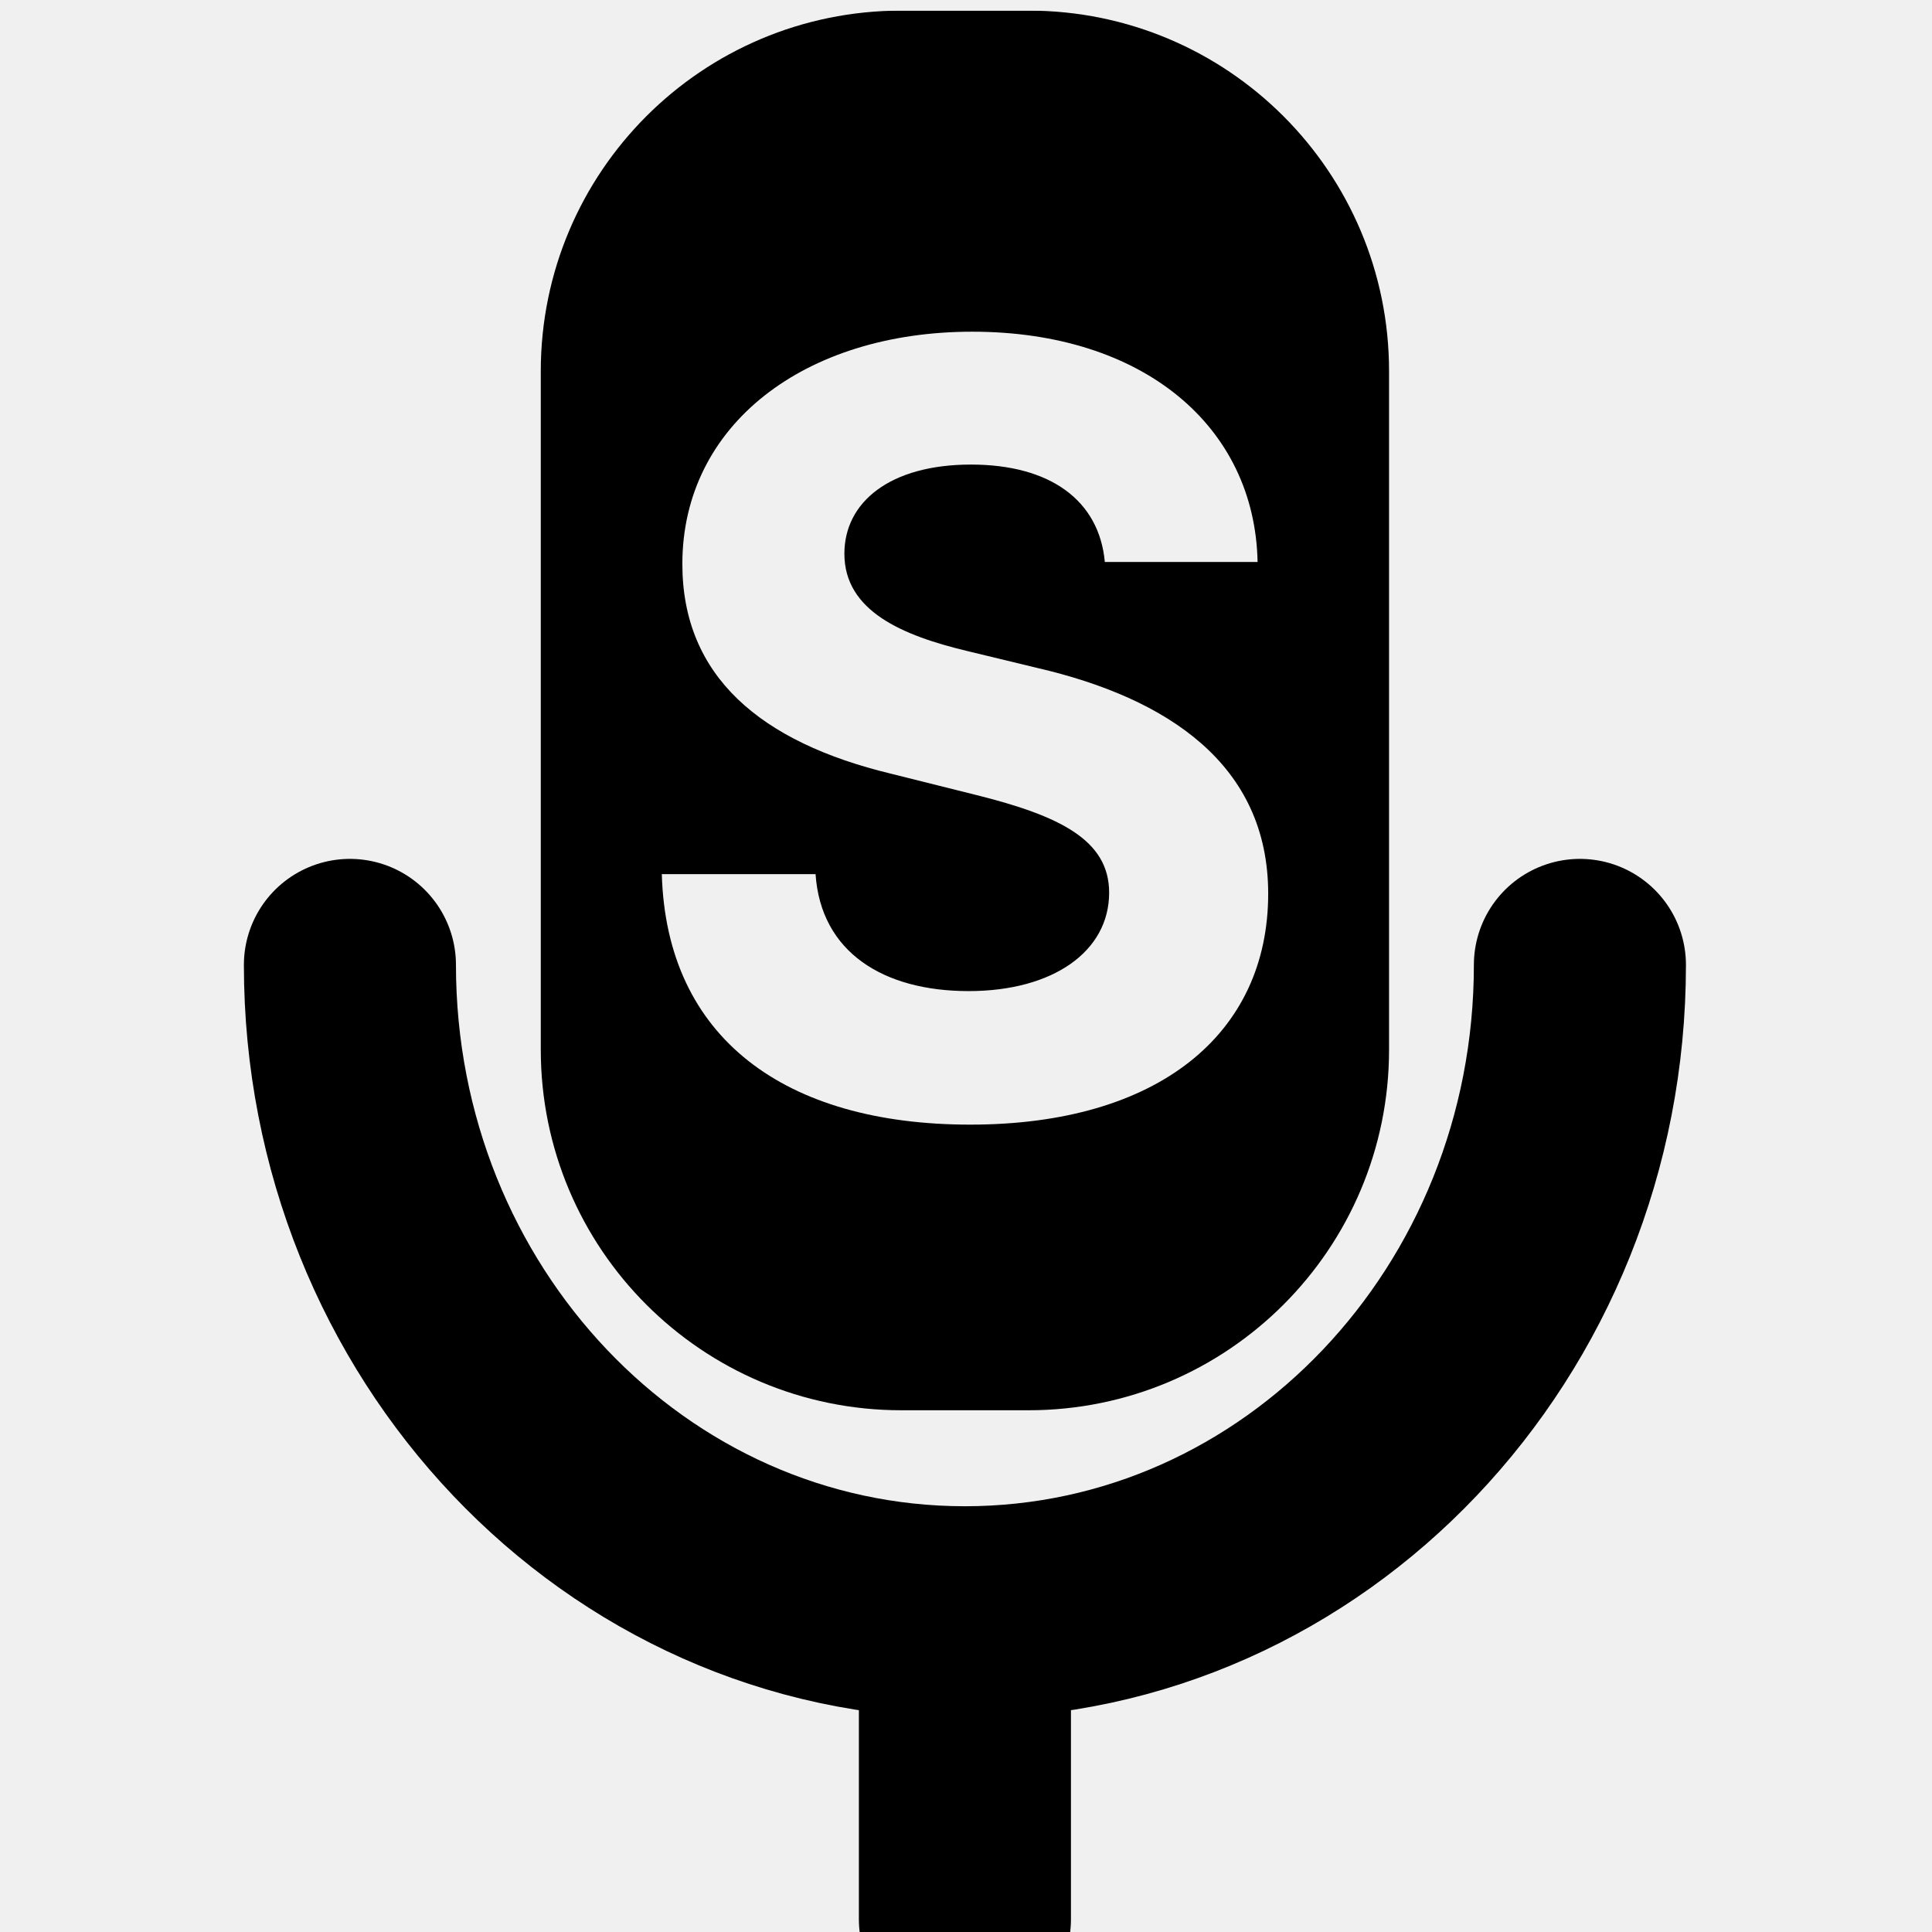
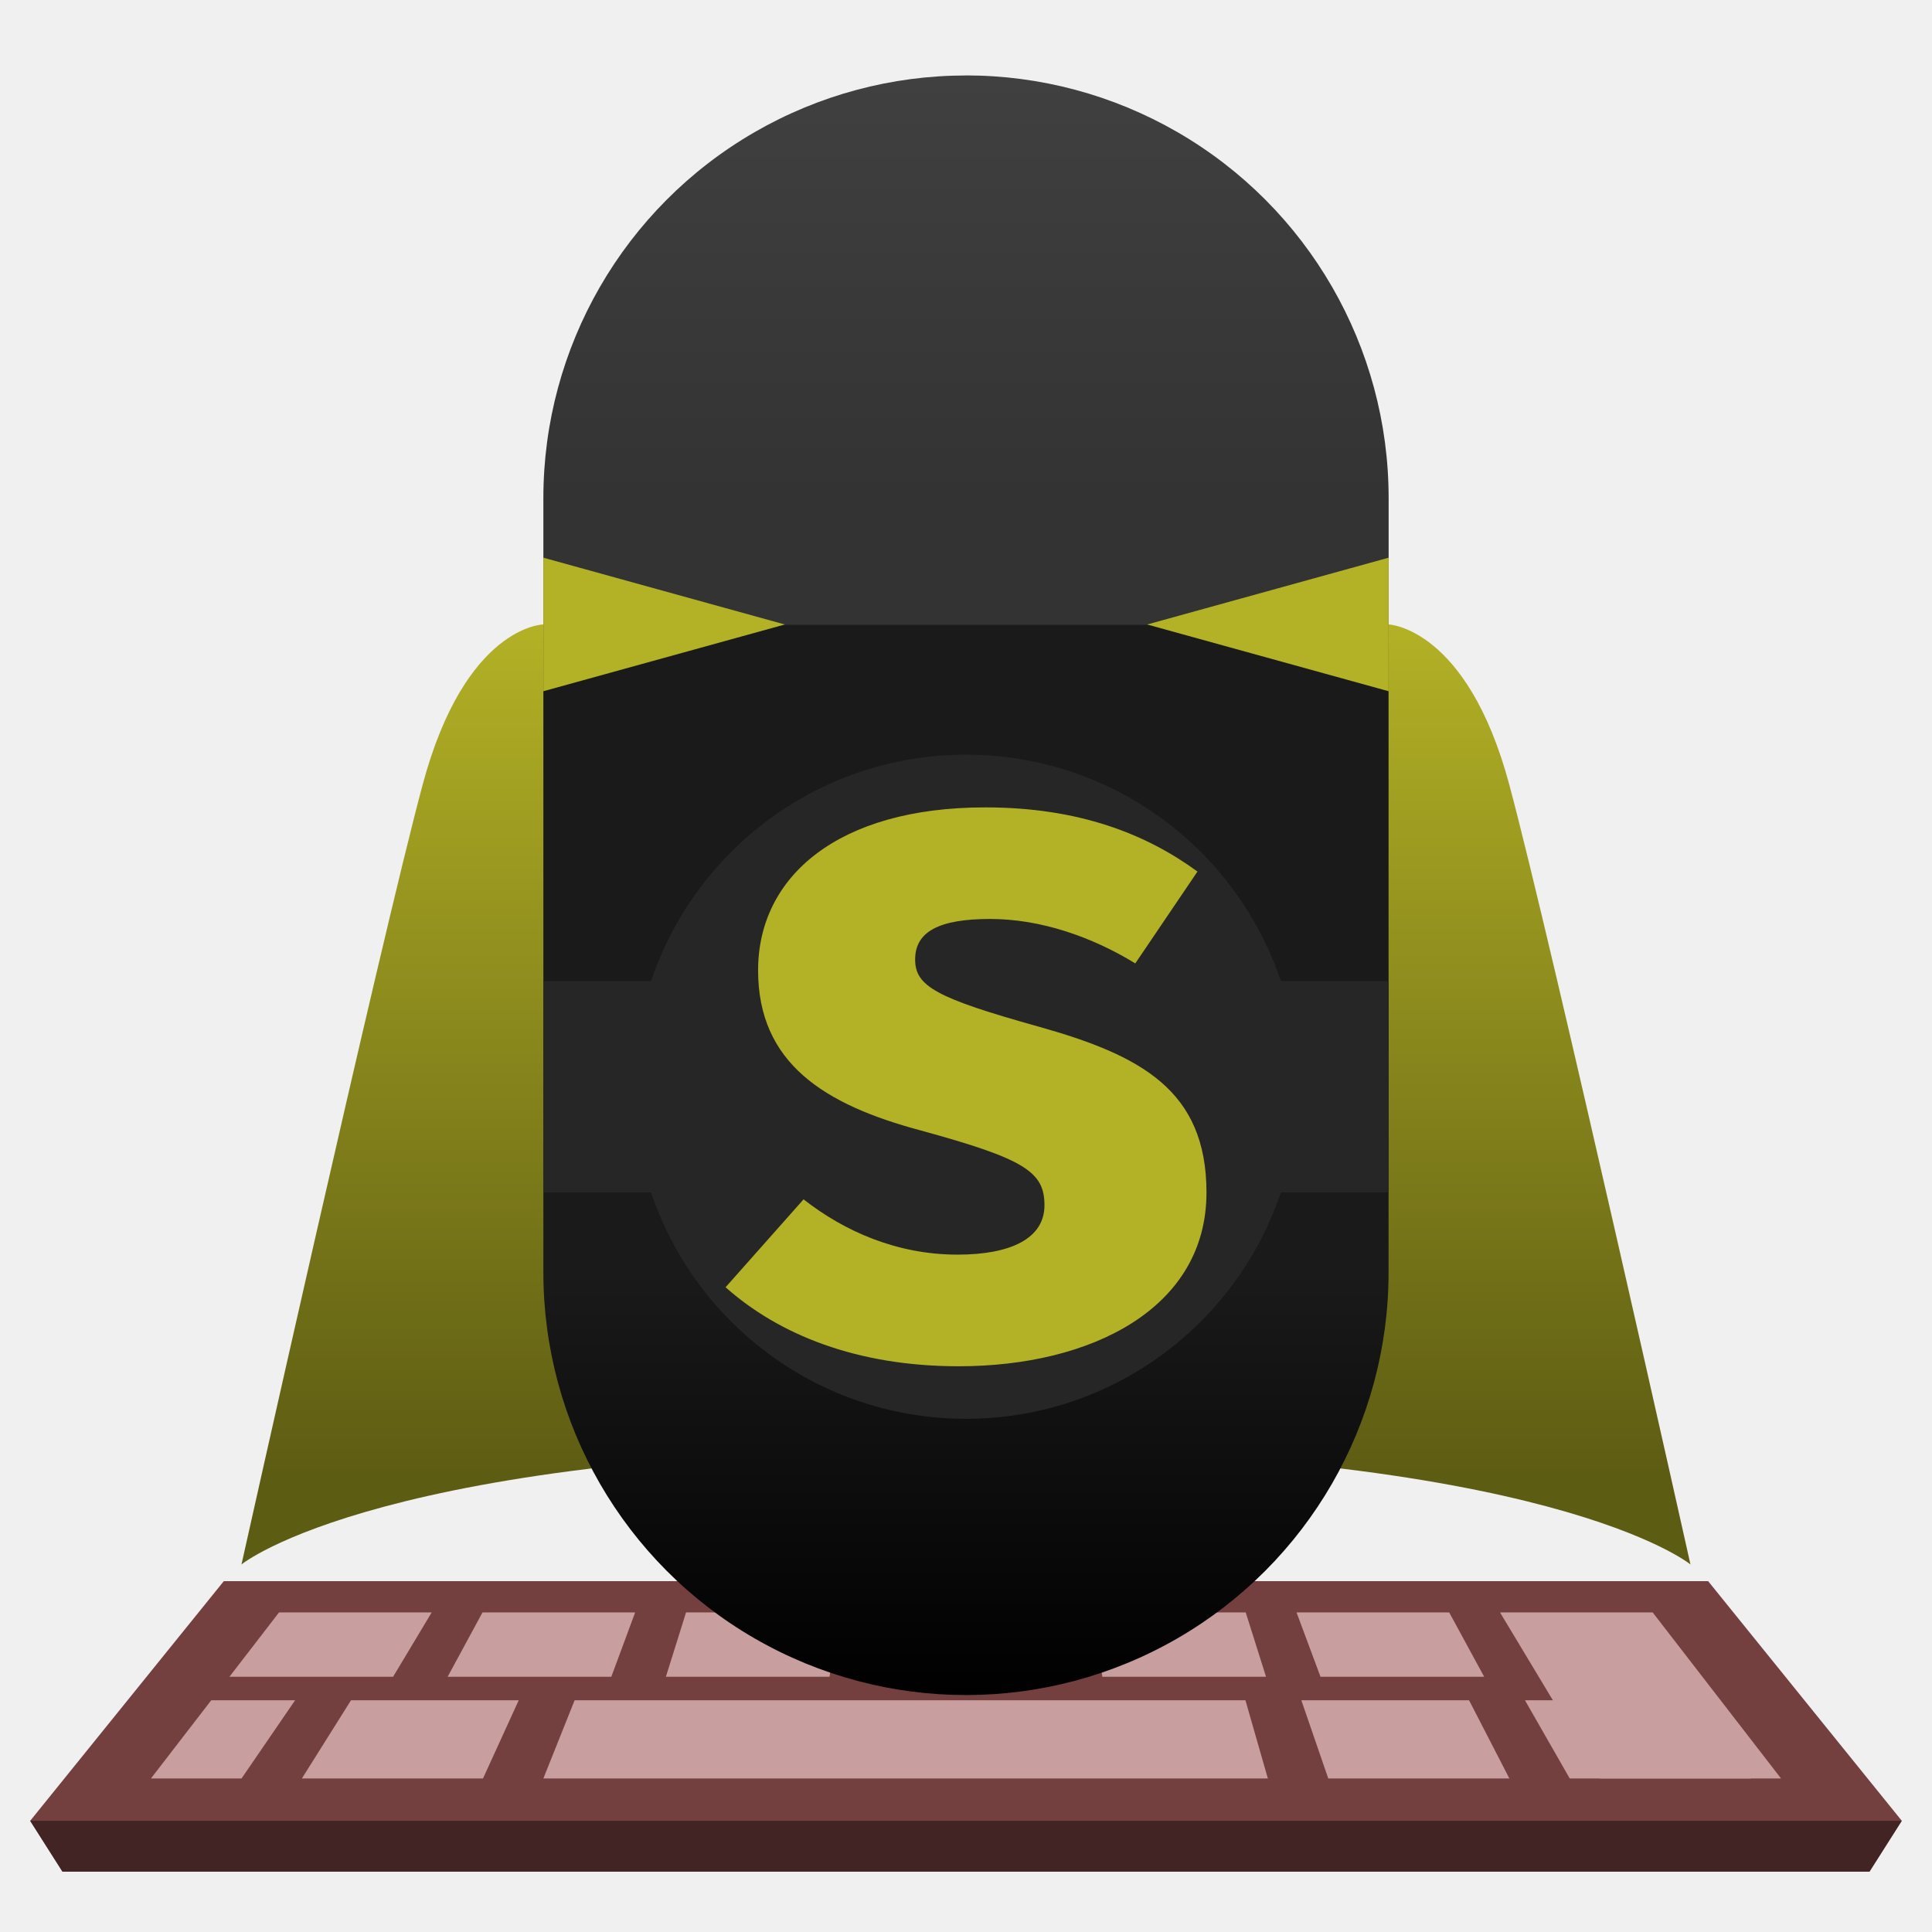
- <svg xmlns="http://www.w3.org/2000/svg" version="1.1" width="256" height="256" viewBox="0 0 256 256" xml:space="preserve">
-   <defs>
-     <mask id="microphoneMask">
-       <rect x="0" y="0" width="90" height="90" fill="white" />
-       <text x="45" y="52" text-anchor="middle" font-family="system-ui, -apple-system, sans-serif" font-size="50" font-weight="bold" fill="black">S</text>
-     </mask>
+ <svg xmlns="http://www.w3.org/2000/svg" xmlns:xlink="http://www.w3.org/1999/xlink" width="128" height="128" viewBox="0 0 33.867 33.867" version="1.1" id="svg1">
+   <defs id="defs1">
+     <linearGradient id="linearGradient74">
+       <stop style="stop-color:#b3b125;stop-opacity:1;" offset="0" id="stop74" />
+       <stop style="stop-color:#5d5c13;stop-opacity:1;" offset="1" id="stop75" />
+     </linearGradient>
+     <linearGradient id="linearGradient63">
+       <stop style="stop-color:#333333;stop-opacity:1;" offset="0" id="stop63" />
+       <stop style="stop-color:#404040;stop-opacity:1;" offset="1" id="stop64" />
+     </linearGradient>
+     <linearGradient id="linearGradient53">
+       <stop style="stop-color:#1a1a1a;stop-opacity:1;" offset="0" id="stop53" />
+       <stop style="stop-color:#000000;stop-opacity:1;" offset="1" id="stop54" />
+     </linearGradient>
+     <linearGradient xlink:href="#linearGradient53" id="linearGradient52" x1="16.933" y1="21.776" x2="16.933" y2="29.898" gradientUnits="userSpaceOnUse" gradientTransform="matrix(0.9121213,0,0,0.9121213,1.48808,2.442798)" />
+     <linearGradient xlink:href="#linearGradient63" id="linearGradient62" x1="-16.933" y1="-8.916" x2="-16.933" y2="-0.794" gradientUnits="userSpaceOnUse" gradientTransform="matrix(0.9121213,0,0,0.9121213,-1.48808,-0.5989205)" />
+     <linearGradient xlink:href="#linearGradient74" id="linearGradient73" x1="16.933" y1="10.946" x2="16.933" y2="25.837" gradientUnits="userSpaceOnUse" />
  </defs>
-   <g style="stroke: none; stroke-width: 0; stroke-dasharray: none; stroke-linecap: butt; stroke-linejoin: miter; stroke-miterlimit: 10; fill: none; fill-rule: nonzero; opacity: 1;" transform="translate(1.406593 1.406593) scale(2.81 2.81)">
-     <rect x="28" y="3" width="34" height="60" rx="14" ry="14" fill="currentColor" stroke="currentColor" stroke-width="6" stroke-linecap="round" mask="url(#microphoneMask)" />
-     <path d="M 16 45 A 19 20 0 0 0 74 45" stroke="currentColor" stroke-width="10" fill="none" stroke-linecap="round" />
-     <line x1="45" y1="80" x2="45" y2="90" stroke="currentColor" stroke-width="10" stroke-linecap="round" />
+   <g id="layer3">
+     <path id="rect2" style="opacity:1;fill:#743f3f;fill-opacity:1;stroke-width:0.253" d="m 3.923,27.717 h 26.02 l 3.394,4.2 -0.566,0.891 H 1.095 L 0.529,31.918 Z" />
+     <path id="path49" style="opacity:1;fill:#422424;fill-opacity:1;stroke-width:0.253" d="m 33.337,31.918 -0.566,0.891 H 1.095 L 0.529,31.918 Z" />
+   </g>
+   <g id="layer6">
+     <g id="g48" transform="matrix(1,0,0,0.9388441,-0.5291667,-4.594205)" style="fill:#c99e9e;fill-opacity:1">
+       <path id="rect24" style="fill:#c99e9e;fill-opacity:1;stroke-width:0.217" d="m 5.42,35 h 2.676 l -0.676,1.201 -2.869,0 z" />
+       <path id="path38" style="fill:#c99e9e;fill-opacity:1;stroke-width:0.153" d="m 4.232,36.64 1.47,0 L 4.763,38.1 3.175,38.1 Z" />
+       <path id="path39" style="fill:#c99e9e;fill-opacity:1;stroke-width:0.217" d="m 8.987,35 2.676,0 -0.418,1.201 -2.869,0 z" />
+       <path id="path40" style="fill:#c99e9e;fill-opacity:1;stroke-width:0.217" d="m 12.555,35 h 2.676 l -0.16,1.201 -2.869,0 z" />
+       <path id="path41" style="fill:#c99e9e;fill-opacity:1;stroke-width:0.217" d="m 16.122,35 2.676,0 0.098,1.201 -2.869,0 z" />
+       <path id="path42" style="fill:#c99e9e;fill-opacity:1;stroke-width:0.217" d="m 19.69,35 h 2.676 l 0.356,1.201 -2.869,0 z" />
+       <path id="path43" style="fill:#c99e9e;fill-opacity:1;stroke-width:0.217" d="m 23.257,35 h 2.676 l 0.613,1.201 h -2.869 z" />
+       <path id="path44" style="fill:#c99e9e;fill-opacity:1;stroke-width:0.331" d="M 26.824,35 29.5,35 l 2.25,3.1 -3.175,0 z" />
+       <path id="path45" style="fill:#c99e9e;fill-opacity:1;stroke-width:0.217" d="M 6.682,36.64 H 9.622 L 8.996,38.1 l -3.175,0 z" />
+       <path id="path46" style="fill:#c99e9e;fill-opacity:1;stroke-width:0.434" d="m 10.602,36.64 11.759,0 0.393,1.46 h -12.7 z" />
+       <path id="path47" style="fill:#c99e9e;fill-opacity:1;stroke-width:0.217" d="m 23.341,36.64 2.94,0 0.707,1.46 -3.175,0 z" />
+       <path id="path48" style="fill:#c99e9e;fill-opacity:1;stroke-width:0.217" d="m 27.261,36.64 2.94,0 1.02,1.46 -3.175,0 z" />
+     </g>
+   </g>
+   <g id="layer4" style="display:inline;fill:#000000">
+     <path id="rect1-1" style="fill:url(#linearGradient73);fill-opacity:1;stroke-width:0.324" d="m 9.525,10.946 7.408,0.677 7.408,-0.677 c 0,0 1.376,0.048 2.117,2.812 0.741,2.764 3.175,13.666 3.175,13.666 0,0 -2.466,-2.031 -12.7,-2.031 -10.234,0 -12.7,2.031 -12.7,2.031 0,0 2.426,-10.872 3.175,-13.666 0.749,-2.794 2.117,-2.812 2.117,-2.812 z" />
+   </g>
+   <g id="layer2" style="display:inline">
+     <path id="path3-3" style="fill:url(#linearGradient52);fill-opacity:1;stroke-width:0.406" d="m 9.525,10.947 v 11.358 a 7.408,7.408 0 0 0 3.704,6.416 7.408,7.408 0 0 0 7.408,0 7.408,7.408 0 0 0 3.704,-6.416 V 10.947 Z" />
+     <path id="path3-3-6" style="fill:url(#linearGradient62);fill-opacity:1;stroke-width:0.406" d="M -16.933,-1.323 A 7.408,7.408 0 0 0 -13.229,-2.316 7.408,7.408 0 0 0 -9.525,-8.731 v -2.215 h -14.817 v 2.215 a 7.408,7.408 0 0 0 3.704,6.416 7.408,7.408 0 0 0 3.704,0.993 z" transform="scale(-1)" />
+   </g>
+   <g id="layer5">
+     <path id="rect5" style="display:inline;opacity:1;fill:#b3b125;fill-opacity:1;stroke-width:0.268" d="m 9.525,9.776 v 1.171 1.17 l 4.233,-1.17 z" />
+     <path id="path72" style="display:inline;opacity:1;fill:#b3b125;fill-opacity:1;stroke-width:0.252" d="m 24.342,9.776 -4.233,1.171 4.233,1.17 v -1.17 z" />
+   </g>
+   <g id="layer8">
+     <g id="g75">
+       <circle style="opacity:1;fill:#262626;fill-opacity:1;stroke-width:0.218" id="path75" cx="16.933" cy="19.05" r="5.821" />
+       <rect style="opacity:1;fill:#262626;fill-opacity:1;stroke-width:0.264" id="rect75" width="14.817" height="3.704" x="9.525" y="17.198" />
+     </g>
+   </g>
+   <g id="layer7" style="display:inline">
+     <path d="m 16.786,21.993 c -1.073,0 -1.991,-0.415 -2.7,-0.969 l -1.367,1.541 c 0.935,0.831 2.302,1.385 4.085,1.385 2.337,0 4.345,-1.021 4.345,-3.046 0,-1.8 -1.16,-2.406 -2.943,-2.908 -1.8,-0.502 -2.164,-0.71 -2.164,-1.177 0,-0.485 0.415,-0.71 1.315,-0.71 0.883,0 1.783,0.312 2.544,0.779 l 1.09,-1.61 c -0.9,-0.658 -2.077,-1.125 -3.721,-1.125 -2.579,0 -3.981,1.212 -3.981,2.856 0,1.627 1.16,2.354 2.839,2.804 1.835,0.502 2.181,0.727 2.181,1.315 0,0.589 -0.606,0.865 -1.523,0.865 z" id="text71" style="font-weight:bold;font-size:16.933px;font-family:'Fira Mono';-inkscape-font-specification:'Fira Mono, Bold';fill:#b3b125;fill-opacity:1;stroke-width:0.27" aria-label="s&#10;" />
  </g>
</svg>
